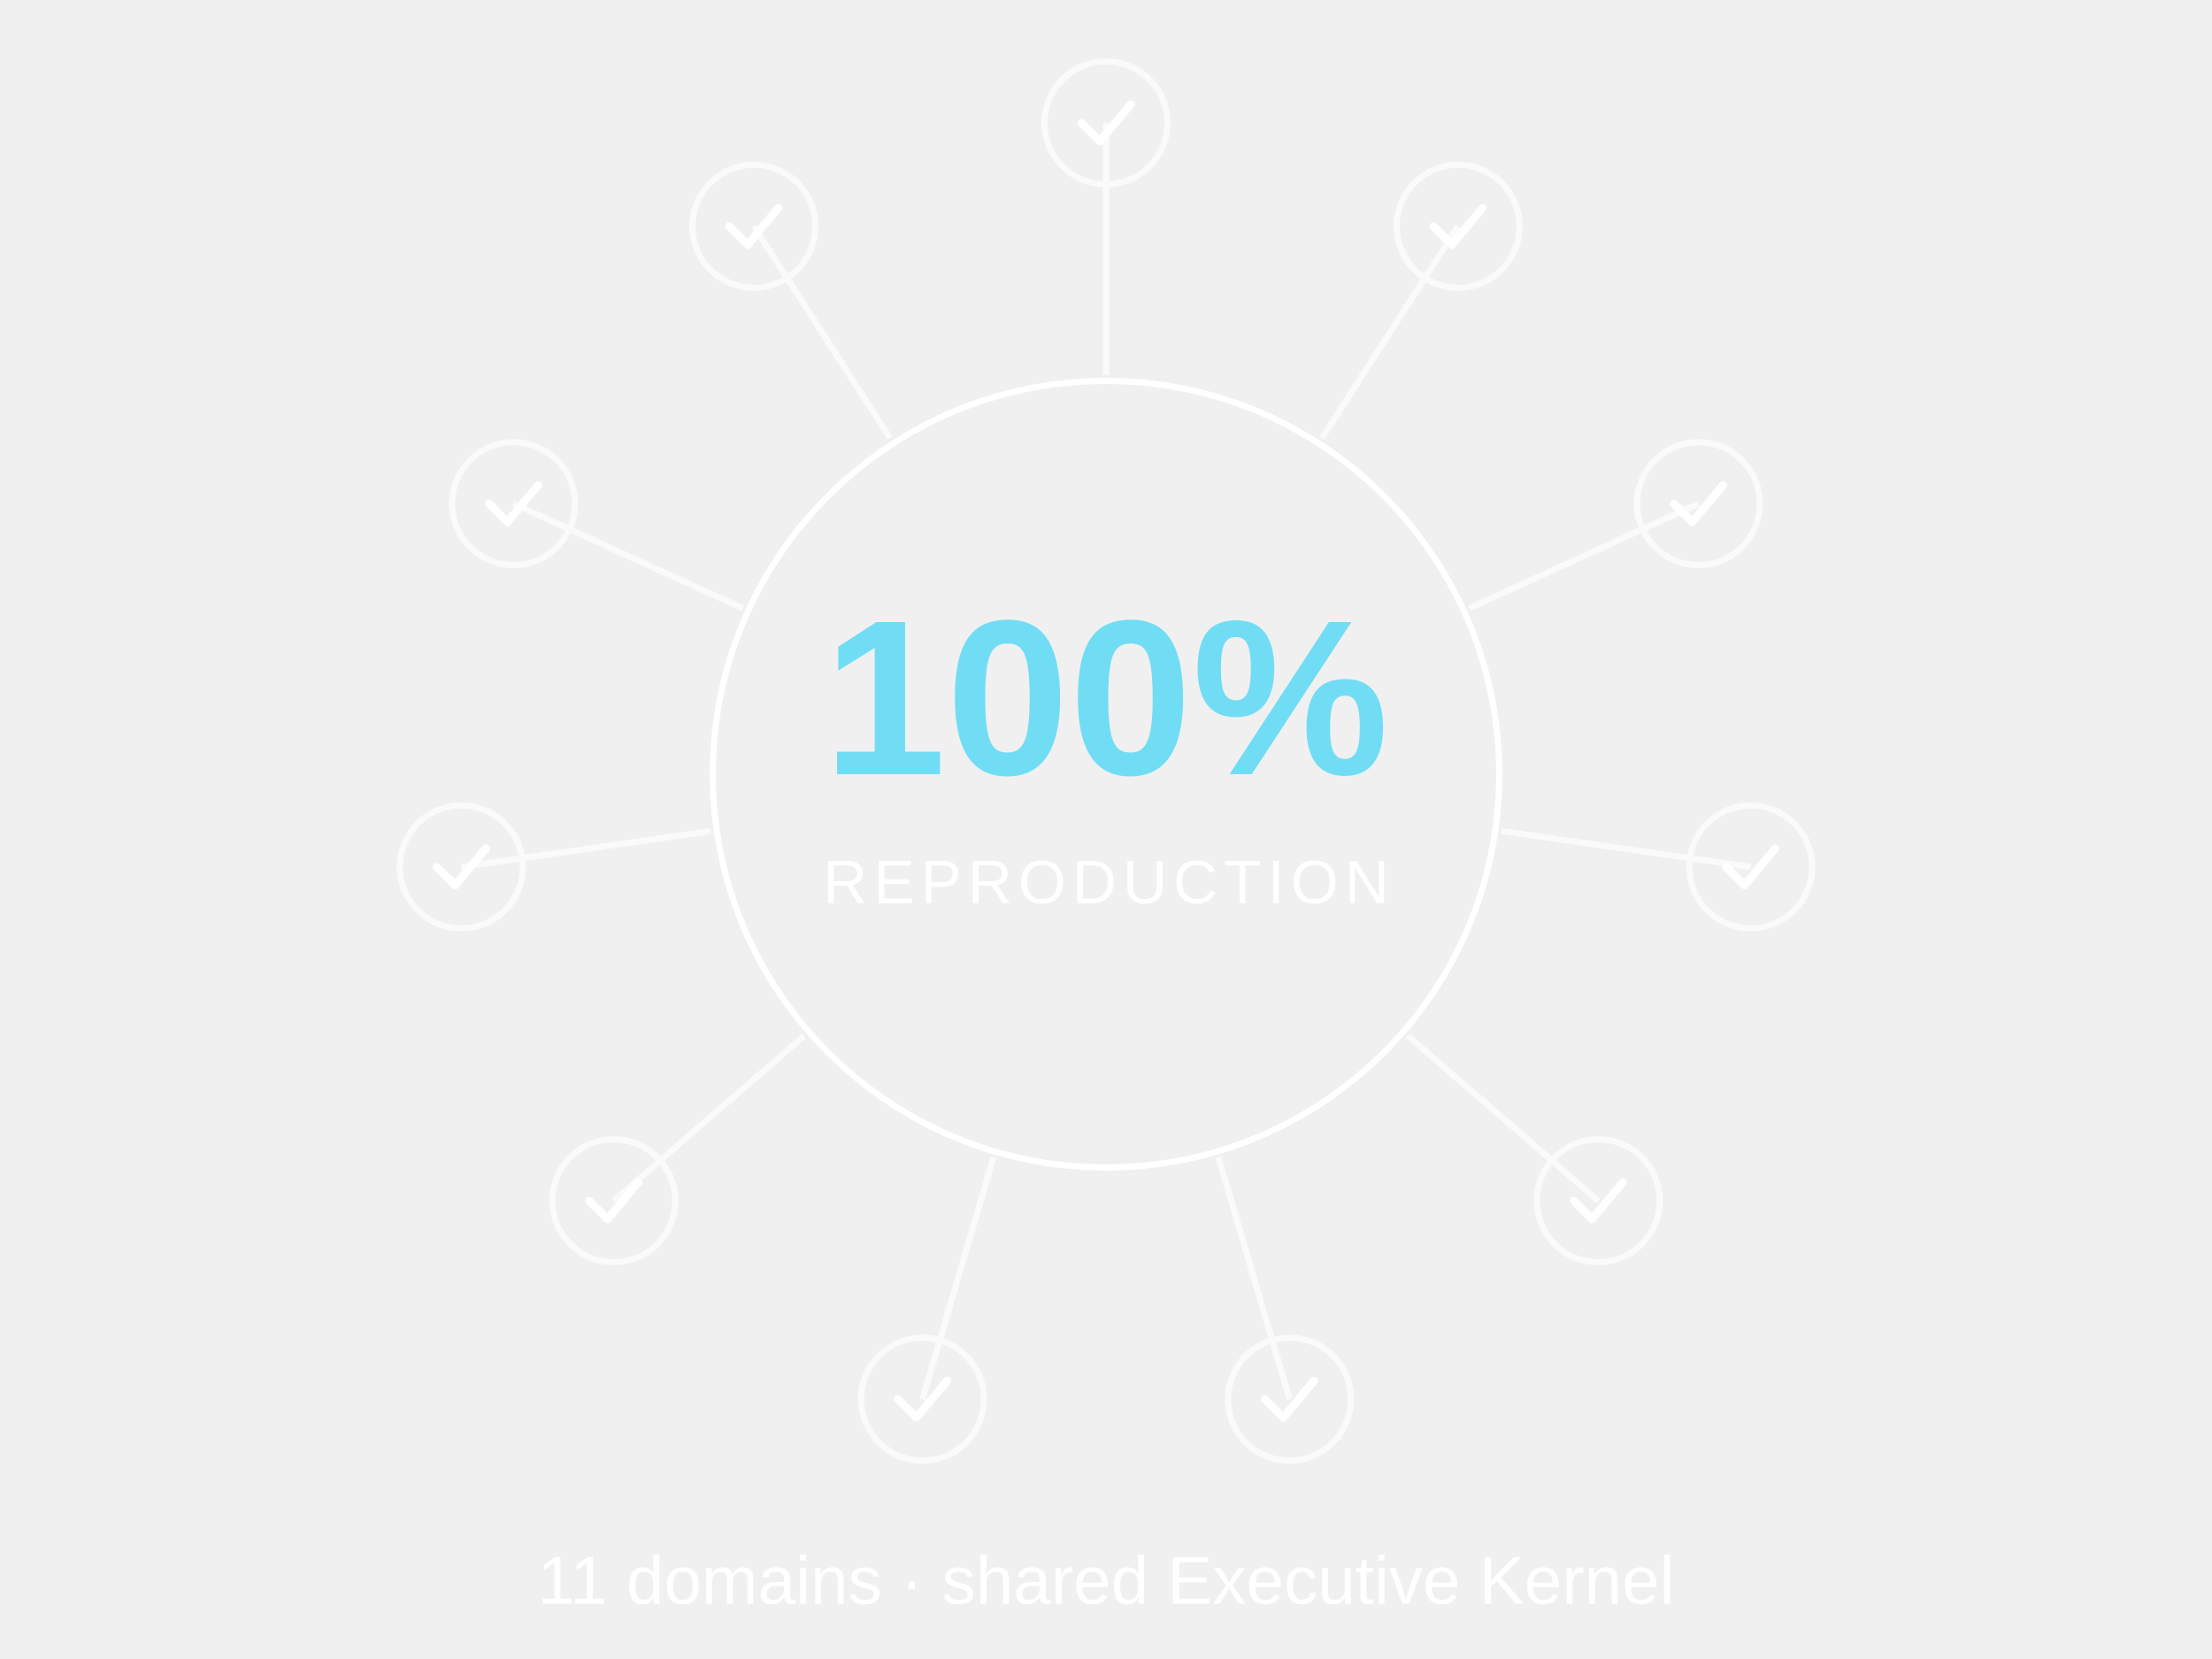
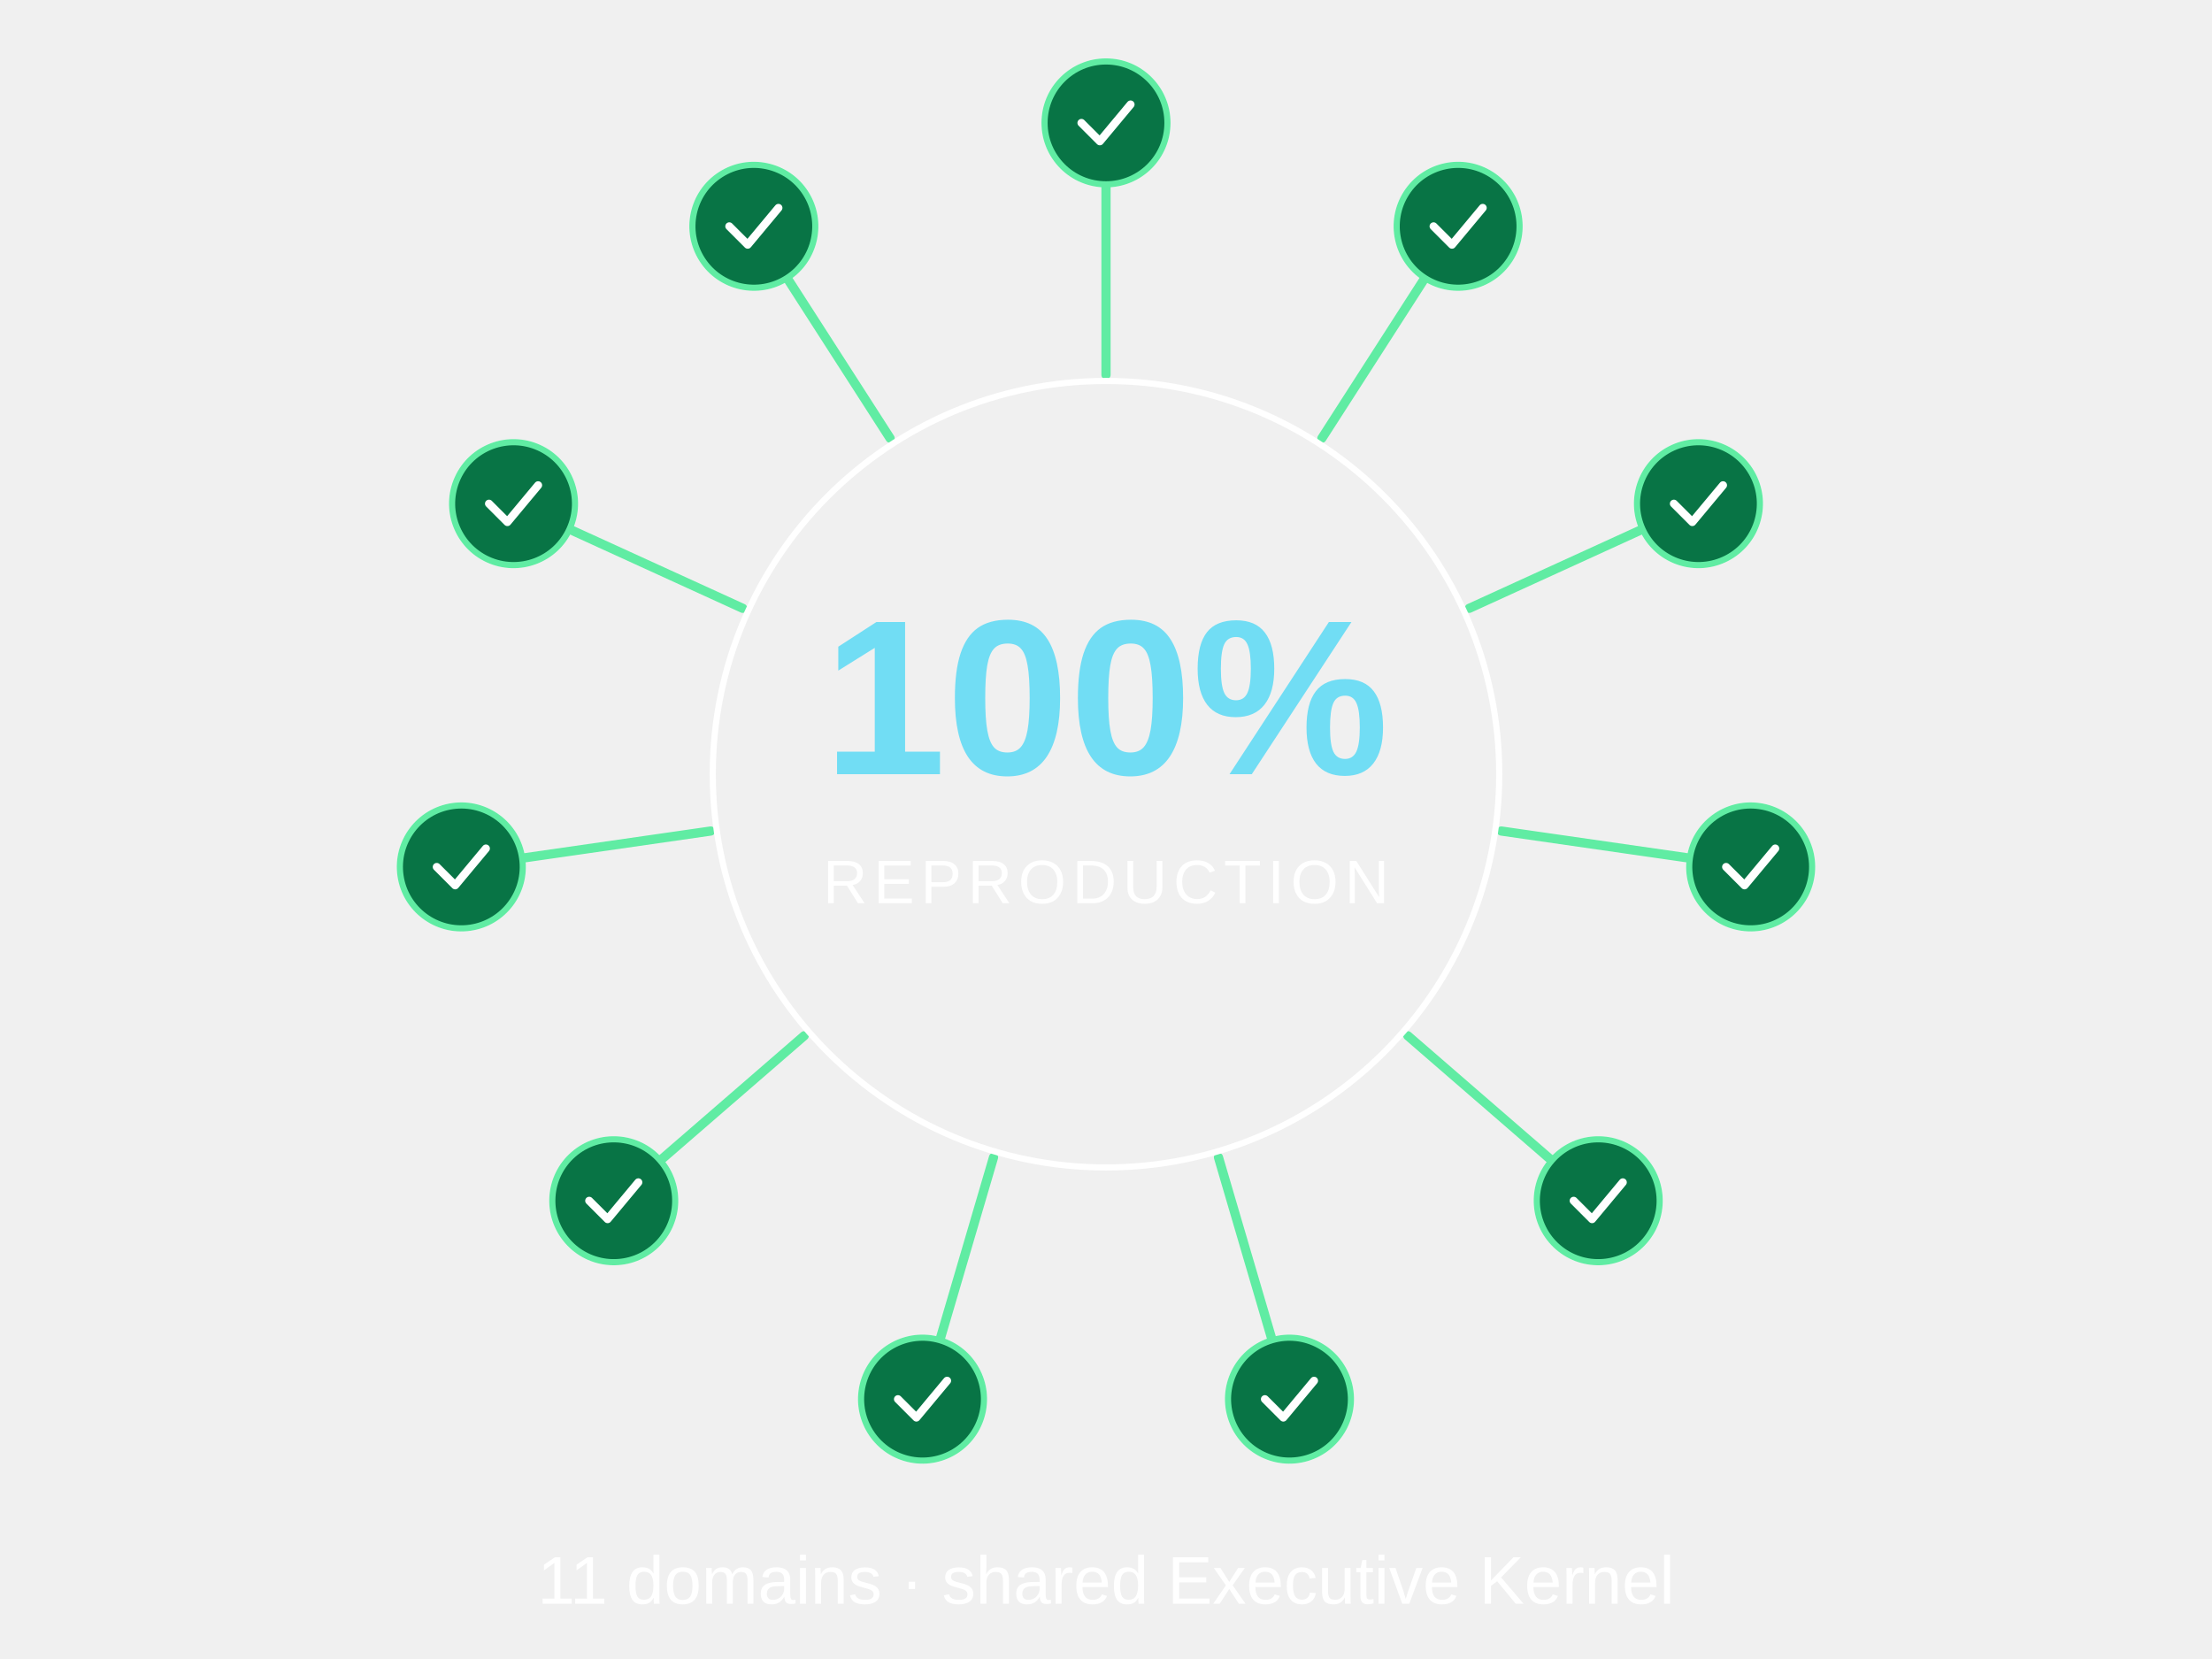
<svg xmlns="http://www.w3.org/2000/svg" viewBox="0 0 360 270" role="img">
+   <defs>
+     <clipPath id="domain-disc">
+       <circle r="10" />
+     </clipPath>
+     <style>
+     .signal-rays {
+       fill: none;
+       stroke: #60eca3;
+       stroke-width: 1.5;
+       stroke-linecap: round;
+     }
+     .domain-fill { fill: #087445; }
+     .domain-ring { fill: none; stroke: #60eca3; }
+     @media (prefers-reduced-motion: no-preference) {
+       .signal-rays path {
+         stroke-dasharray: 1;
+         animation: trace-ray 850ms ease-out both;
+       }
+       .domain-fill {
+         transform-box: fill-box;
+         transform-origin: left center;
+         animation: fill-domain 550ms 850ms ease-in-out both;
+       }
+       .domain-ring { animation: light-ring 550ms 850ms ease-in both; }
+     }
+     @keyframes trace-ray { from { stroke-dashoffset: 1; } to { stroke-dashoffset: 0; } }
+     @keyframes fill-domain { from { transform: scaleX(0); } to { transform: scaleX(1); } }
+     @keyframes light-ring { from { opacity: 0; } to { opacity: 1; } }
+   </style>
+   </defs>
  <g fill="none" stroke="#fff" stroke-width="1" opacity=".65">
    <path d="M180.00 61.00L180.00 20.00" />
    <circle cx="180.00" cy="20.00" r="10" />
    <path d="M215.14 71.32L237.31 36.83" />
    <circle cx="237.31" cy="36.83" r="10" />
    <path d="M239.13 99.00L276.42 81.97" />
    <circle cx="276.42" cy="81.97" r="10" />
    <path d="M244.34 135.25L284.92 141.09" />
    <circle cx="284.92" cy="141.09" r="10" />
    <path d="M229.12 168.57L260.11 195.42" />
    <circle cx="260.11" cy="195.42" r="10" />
    <path d="M198.31 188.37L209.86 227.71" />
    <circle cx="209.86" cy="227.71" r="10" />
    <path d="M161.69 188.37L150.14 227.71" />
    <circle cx="150.14" cy="227.71" r="10" />
    <path d="M130.88 168.57L99.89 195.42" />
    <circle cx="99.89" cy="195.42" r="10" />
    <path d="M115.66 135.25L75.08 141.09" />
    <circle cx="75.08" cy="141.09" r="10" />
    <path d="M120.87 99.00L83.58 81.97" />
    <circle cx="83.58" cy="81.97" r="10" />
    <path d="M144.86 71.32L122.69 36.83" />
    <circle cx="122.69" cy="36.83" r="10" />
  </g>
+   <g class="signal-rays" aria-hidden="true">
+     <path pathLength="1" d="M180.00 61.00L180.000 30.000" />
+     <path pathLength="1" d="M215.14 71.32L231.903 45.242" />
+     <path pathLength="1" d="M239.13 99.00L267.324 86.124" />
+     <path pathLength="1" d="M244.34 135.25L275.022 139.666" />
+     <path pathLength="1" d="M229.12 168.57L252.552 188.872" />
+     <path pathLength="1" d="M198.31 188.37L207.043 218.115" />
+     <path pathLength="1" d="M161.69 188.37L152.957 218.115" />
+     <path pathLength="1" d="M130.88 168.57L107.448 188.872" />
+     <path pathLength="1" d="M115.66 135.25L84.978 139.666" />
+     <path pathLength="1" d="M120.87 99.00L92.676 86.124" />
+     <path pathLength="1" d="M144.86 71.32L128.097 45.242" />
+   </g>
+   <g aria-hidden="true">
+     <g transform="translate(180.00 20.00) rotate(-90.000)">
+       <g clip-path="url(#domain-disc)">
+         <rect class="domain-fill" x="-10" y="-10" width="20" height="20" />
+       </g>
+       <circle class="domain-ring" r="10" />
+     </g>
+     <g transform="translate(237.31 36.83) rotate(-57.267)">
+       <g clip-path="url(#domain-disc)">
+         <rect class="domain-fill" x="-10" y="-10" width="20" height="20" />
+       </g>
+       <circle class="domain-ring" r="10" />
+     </g>
+     <g transform="translate(276.42 81.97) rotate(-24.546)">
+       <g clip-path="url(#domain-disc)">
+         <rect class="domain-fill" x="-10" y="-10" width="20" height="20" />
+       </g>
+       <circle class="domain-ring" r="10" />
+     </g>
+     <g transform="translate(284.92 141.09) rotate(8.189)">
+       <g clip-path="url(#domain-disc)">
+         <rect class="domain-fill" x="-10" y="-10" width="20" height="20" />
+       </g>
+       <circle class="domain-ring" r="10" />
+     </g>
+     <g transform="translate(260.11 195.42) rotate(40.906)">
+       <g clip-path="url(#domain-disc)">
+         <rect class="domain-fill" x="-10" y="-10" width="20" height="20" />
+       </g>
+       <circle class="domain-ring" r="10" />
+     </g>
+     <g transform="translate(209.86 227.71) rotate(73.638)">
+       <g clip-path="url(#domain-disc)">
+         <rect class="domain-fill" x="-10" y="-10" width="20" height="20" />
+       </g>
+       <circle class="domain-ring" r="10" />
+     </g>
+     <g transform="translate(150.14 227.71) rotate(106.362)">
+       <g clip-path="url(#domain-disc)">
+         <rect class="domain-fill" x="-10" y="-10" width="20" height="20" />
+       </g>
+       <circle class="domain-ring" r="10" />
+     </g>
+     <g transform="translate(99.89 195.42) rotate(139.094)">
+       <g clip-path="url(#domain-disc)">
+         <rect class="domain-fill" x="-10" y="-10" width="20" height="20" />
+       </g>
+       <circle class="domain-ring" r="10" />
+     </g>
+     <g transform="translate(75.08 141.09) rotate(171.811)">
+       <g clip-path="url(#domain-disc)">
+         <rect class="domain-fill" x="-10" y="-10" width="20" height="20" />
+       </g>
+       <circle class="domain-ring" r="10" />
+     </g>
+     <g transform="translate(83.58 81.97) rotate(-155.454)">
+       <g clip-path="url(#domain-disc)">
+         <rect class="domain-fill" x="-10" y="-10" width="20" height="20" />
+       </g>
+       <circle class="domain-ring" r="10" />
+     </g>
+     <g transform="translate(122.69 36.83) rotate(-122.733)">
+       <g clip-path="url(#domain-disc)">
+         <rect class="domain-fill" x="-10" y="-10" width="20" height="20" />
+       </g>
+       <circle class="domain-ring" r="10" />
+     </g>
+   </g>
  <g fill="none" stroke="#fff" stroke-width="1.3" stroke-linecap="round" stroke-linejoin="round">
    <path d="M176.00 20.00l3 3 5-6" />
    <path d="M233.31 36.83l3 3 5-6" />
    <path d="M272.42 81.97l3 3 5-6" />
    <path d="M280.92 141.09l3 3 5-6" />
    <path d="M256.11 195.42l3 3 5-6" />
    <path d="M205.86 227.71l3 3 5-6" />
    <path d="M146.14 227.71l3 3 5-6" />
    <path d="M95.89 195.42l3 3 5-6" />
    <path d="M71.08 141.09l3 3 5-6" />
    <path d="M79.58 81.97l3 3 5-6" />
    <path d="M118.69 36.83l3 3 5-6" />
  </g>
  <circle cx="180" cy="126" r="64" fill="none" stroke="#fff" stroke-width="1" />
  <g text-anchor="middle" font-family="Arial,sans-serif">
    <text x="180" y="126" fill="#71ddf4" font-size="36" font-weight="700">100%</text>
    <text x="180" y="147" fill="#fff" font-size="10" letter-spacing="1">REPRODUCTION</text>
    <text x="180" y="261" fill="#fff" font-size="11">11 domains · shared Executive Kernel</text>
  </g>
</svg>
